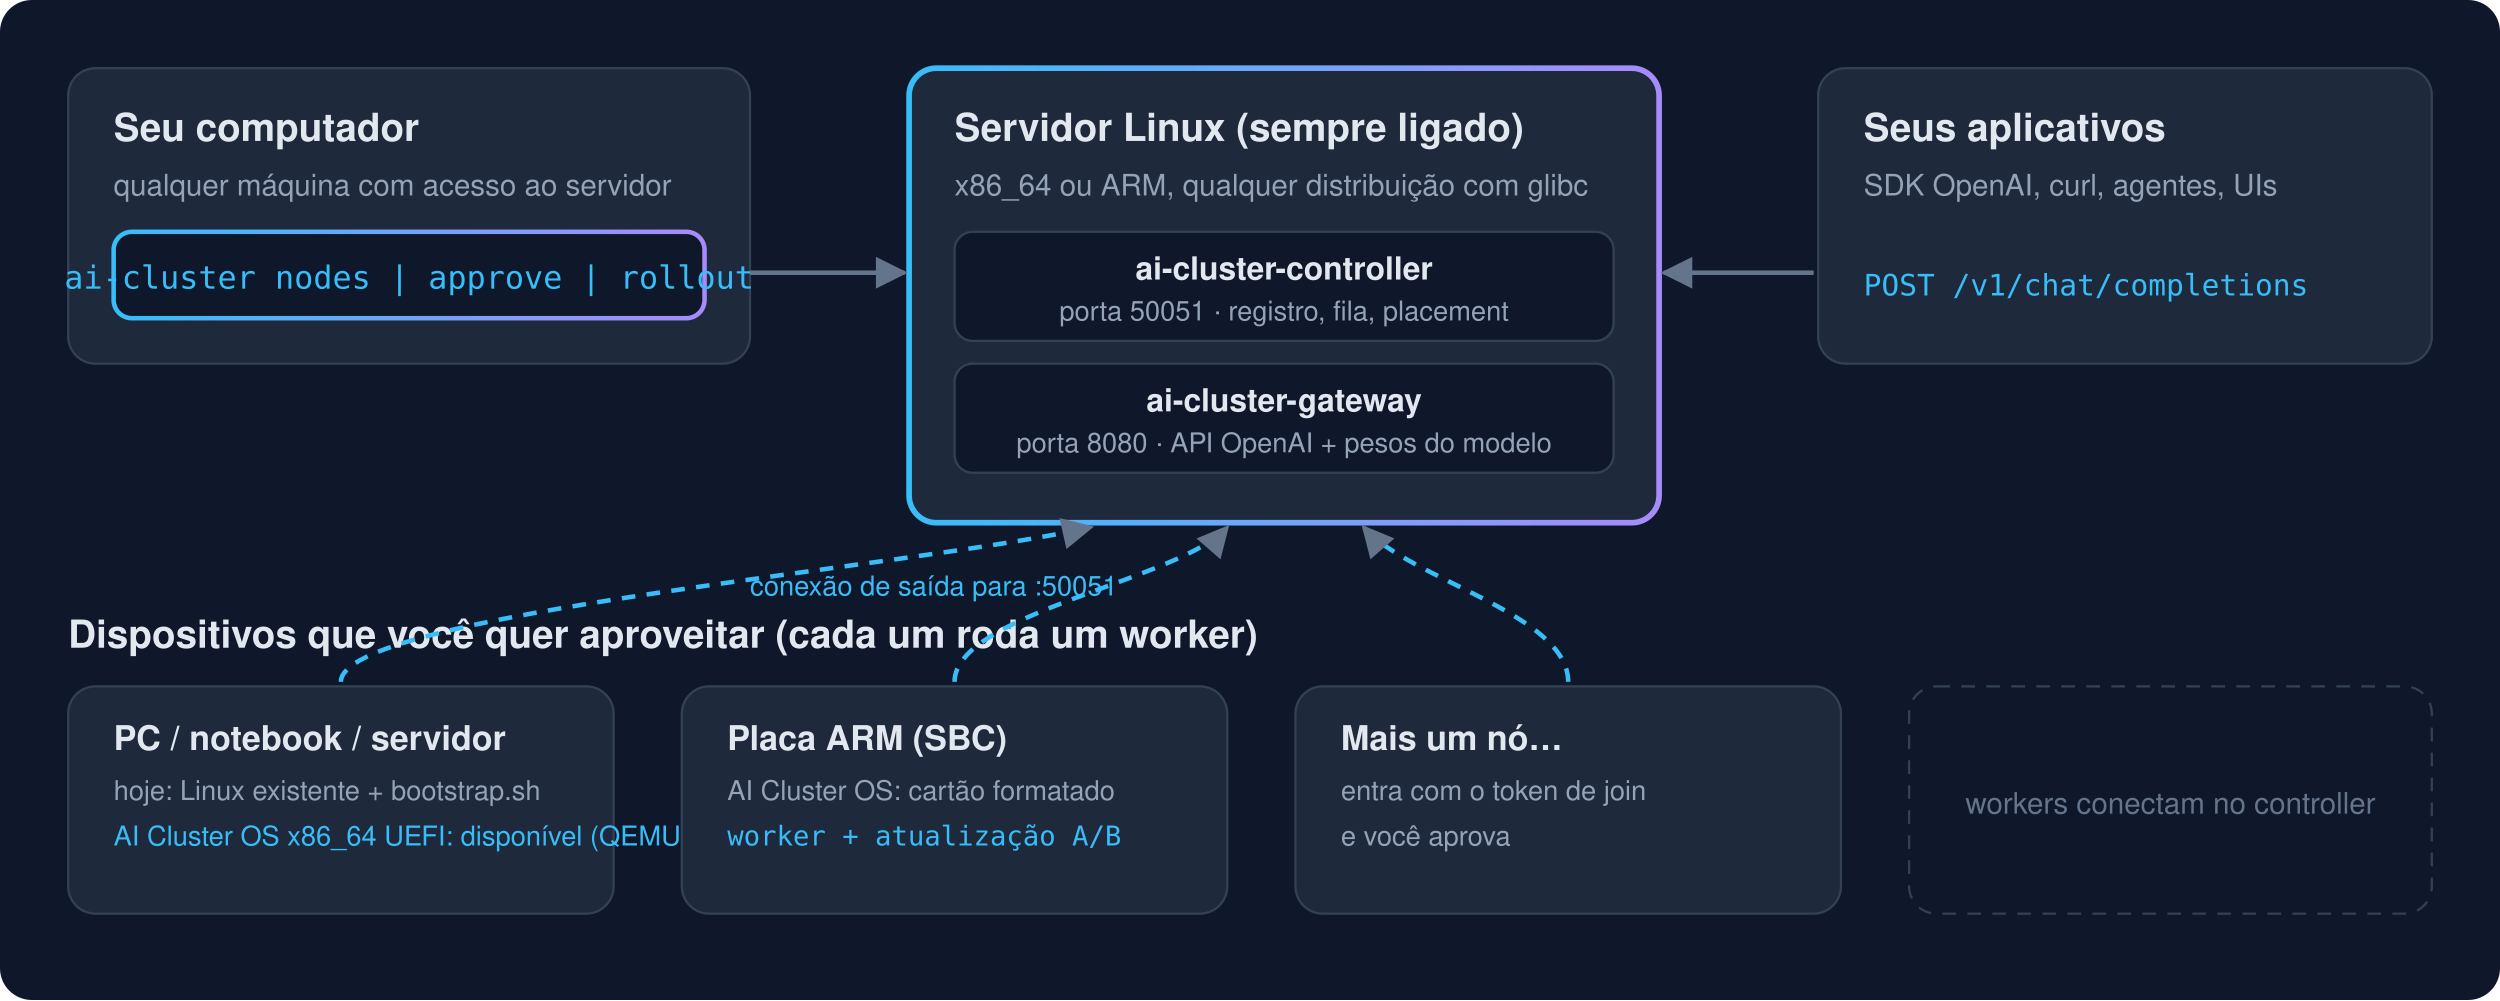
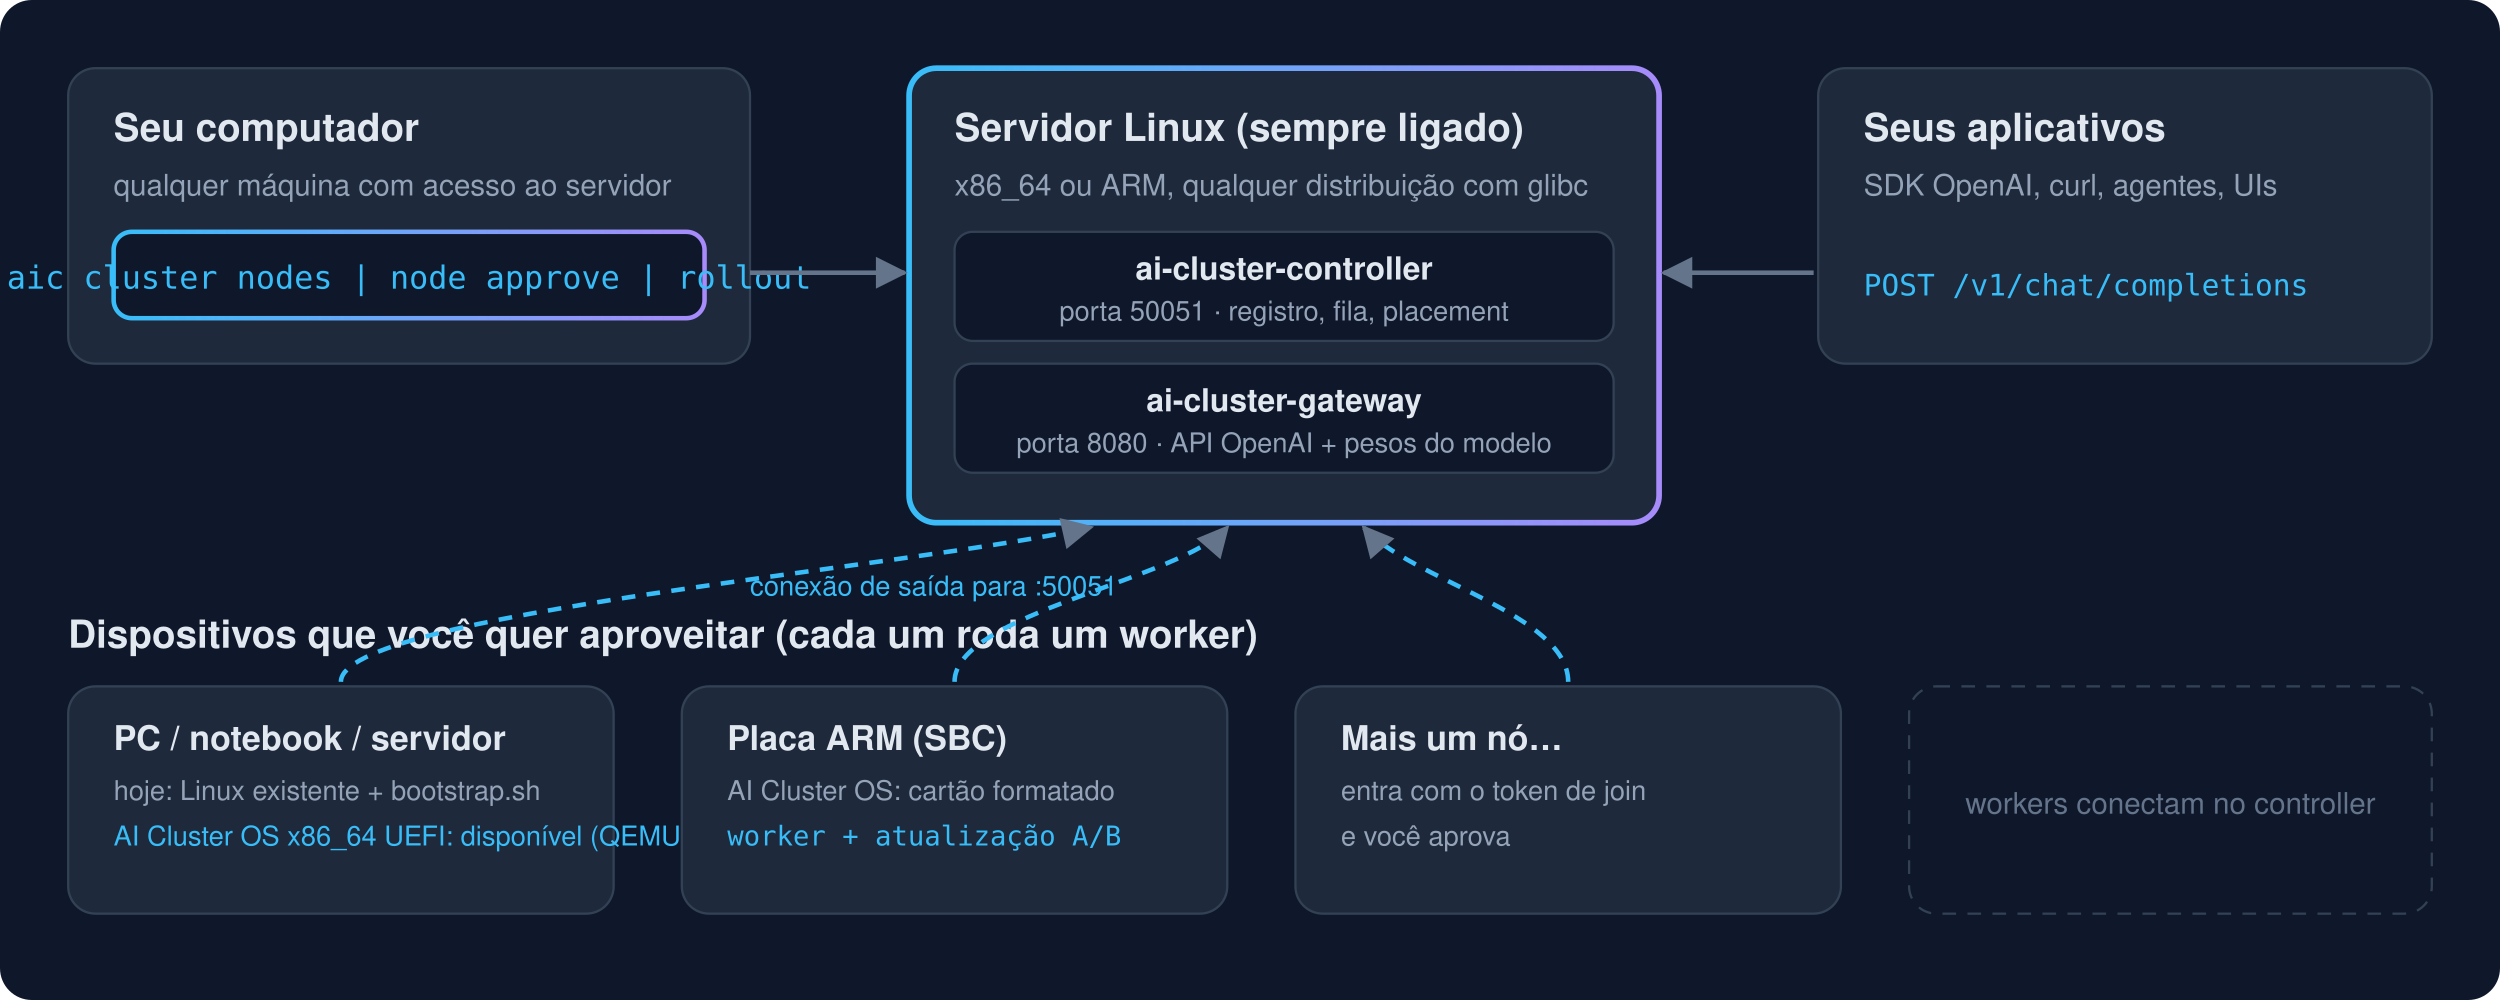
<svg xmlns="http://www.w3.org/2000/svg" viewBox="0 0 1100 440" width="1100" height="440" font-family="Segoe UI, Helvetica, Arial, sans-serif">
  <defs>
    <linearGradient id="g" x1="0" x2="1">
      <stop offset="0" stop-color="#38bdf8" />
      <stop offset="1" stop-color="#a78bfa" />
    </linearGradient>
    <marker id="a" viewBox="0 0 10 10" refX="9" refY="5" markerWidth="7" markerHeight="7" orient="auto">
      <path d="M0 0L10 5L0 10z" fill="#64748b" />
    </marker>
  </defs>
  <rect width="1100" height="440" rx="14" fill="#0f172a" />
  <rect x="30" y="30" width="300" height="130" rx="12" fill="#1e293b" stroke="#334155" />
  <text x="50" y="62" fill="#e2e8f0" font-size="17" font-weight="700">Seu computador</text>
  <text x="50" y="86" fill="#94a3b8" font-size="13">qualquer máquina com acesso ao servidor</text>
  <rect x="50" y="102" width="260" height="38" rx="8" fill="#0f172a" stroke="url(#g)" stroke-width="2" />
-   <text x="180" y="127" fill="#38bdf8" font-size="14" text-anchor="middle" font-family="Consolas, monospace">ai-cluster nodes | approve | rollout</text>
+   <text x="180" y="127" fill="#38bdf8" font-size="14" text-anchor="middle" font-family="Consolas, monospace">aic cluster nodes | node approve | rollout</text>
  <rect x="400" y="30" width="330" height="200" rx="12" fill="#1e293b" stroke="url(#g)" stroke-width="2.5" />
  <text x="420" y="62" fill="#e2e8f0" font-size="17" font-weight="700">Servidor Linux (sempre ligado)</text>
  <text x="420" y="86" fill="#94a3b8" font-size="13">x86_64 ou ARM, qualquer distribuição com glibc</text>
  <rect x="420" y="102" width="290" height="48" rx="8" fill="#0f172a" stroke="#334155" />
  <text x="565" y="123" fill="#e2e8f0" font-size="14" font-weight="600" text-anchor="middle">ai-cluster-controller</text>
  <text x="565" y="141" fill="#94a3b8" font-size="12" text-anchor="middle">porta 50051 · registro, fila, placement</text>
  <rect x="420" y="160" width="290" height="48" rx="8" fill="#0f172a" stroke="#334155" />
  <text x="565" y="181" fill="#e2e8f0" font-size="14" font-weight="600" text-anchor="middle">ai-cluster-gateway</text>
  <text x="565" y="199" fill="#94a3b8" font-size="12" text-anchor="middle">porta 8080 · API OpenAI + pesos do modelo</text>
  <rect x="800" y="30" width="270" height="130" rx="12" fill="#1e293b" stroke="#334155" />
  <text x="820" y="62" fill="#e2e8f0" font-size="17" font-weight="700">Seus aplicativos</text>
  <text x="820" y="86" fill="#94a3b8" font-size="13">SDK OpenAI, curl, agentes, UIs</text>
  <text x="820" y="130" fill="#38bdf8" font-size="13" font-family="Consolas, monospace">POST /v1/chat/completions</text>
  <g stroke="#64748b" stroke-width="2" fill="none" marker-end="url(#a)">
    <path d="M330 120H398" />
    <path d="M798 120H732" />
  </g>
  <text x="30" y="285" fill="#e2e8f0" font-size="17" font-weight="700">Dispositivos que você quer aproveitar (cada um roda um worker)</text>
  <g>
    <rect x="30" y="302" width="240" height="100" rx="12" fill="#1e293b" stroke="#334155" />
    <text x="50" y="330" fill="#e2e8f0" font-size="15" font-weight="600">PC / notebook / servidor</text>
    <text x="50" y="352" fill="#94a3b8" font-size="12">hoje: Linux existente + bootstrap.sh</text>
    <text x="50" y="372" fill="#38bdf8" font-size="12">AI Cluster OS x86_64 UEFI: disponível (QEMU)</text>
    <rect x="300" y="302" width="240" height="100" rx="12" fill="#1e293b" stroke="#334155" />
    <text x="320" y="330" fill="#e2e8f0" font-size="15" font-weight="600">Placa ARM (SBC)</text>
    <text x="320" y="352" fill="#94a3b8" font-size="12">AI Cluster OS: cartão formatado</text>
    <text x="320" y="372" fill="#38bdf8" font-size="12" font-family="Consolas, monospace">worker + atualização A/B</text>
    <rect x="570" y="302" width="240" height="100" rx="12" fill="#1e293b" stroke="#334155" />
    <text x="590" y="330" fill="#e2e8f0" font-size="15" font-weight="600">Mais um nó…</text>
    <text x="590" y="352" fill="#94a3b8" font-size="12">entra com o token de join</text>
    <text x="590" y="372" fill="#94a3b8" font-size="12">e você aprova</text>
    <rect x="840" y="302" width="230" height="100" rx="12" fill="none" stroke="#334155" stroke-dasharray="6 5" />
    <text x="955" y="358" fill="#64748b" font-size="13" text-anchor="middle">workers conectam no controller</text>
  </g>
  <g stroke="#38bdf8" stroke-width="2" fill="none" stroke-dasharray="6 5" marker-end="url(#a)">
    <path d="M150 300C150 270 400 250 480 232" />
    <path d="M420 300C420 270 520 255 540 232" />
    <path d="M690 300C690 270 620 255 600 232" />
  </g>
  <text x="330" y="262" fill="#38bdf8" font-size="12">conexão de saída para :50051</text>
</svg>
